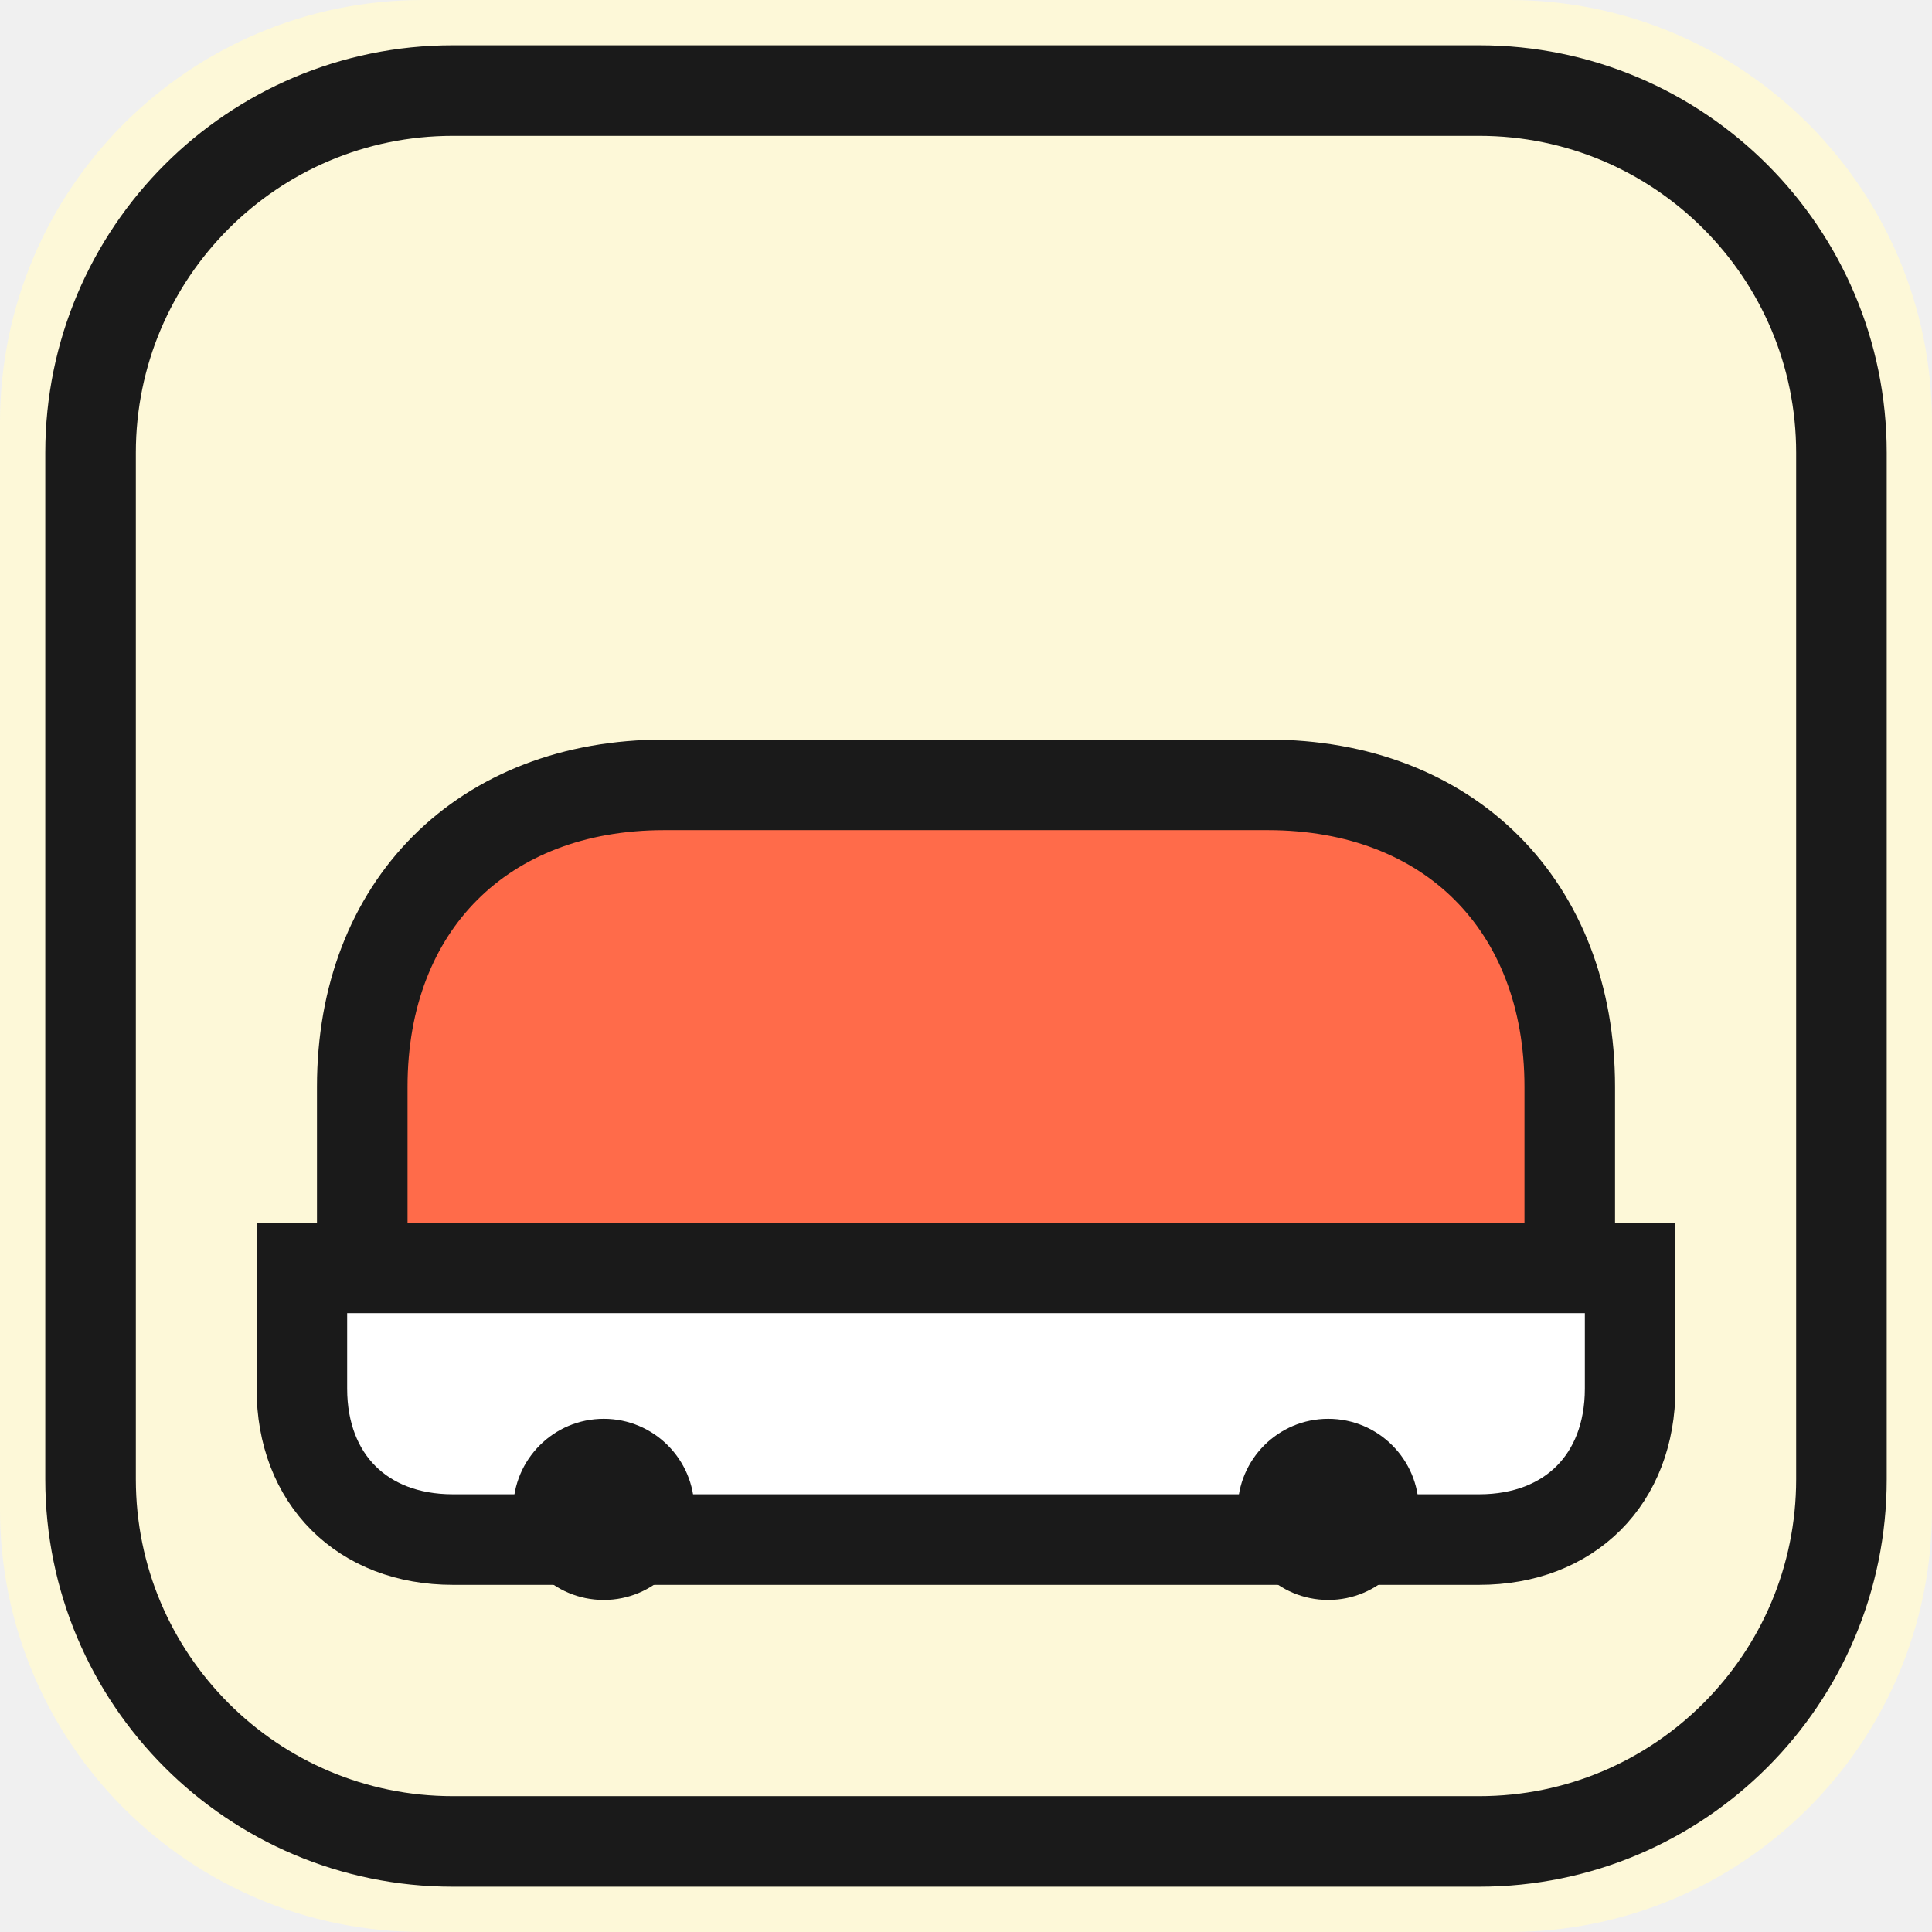
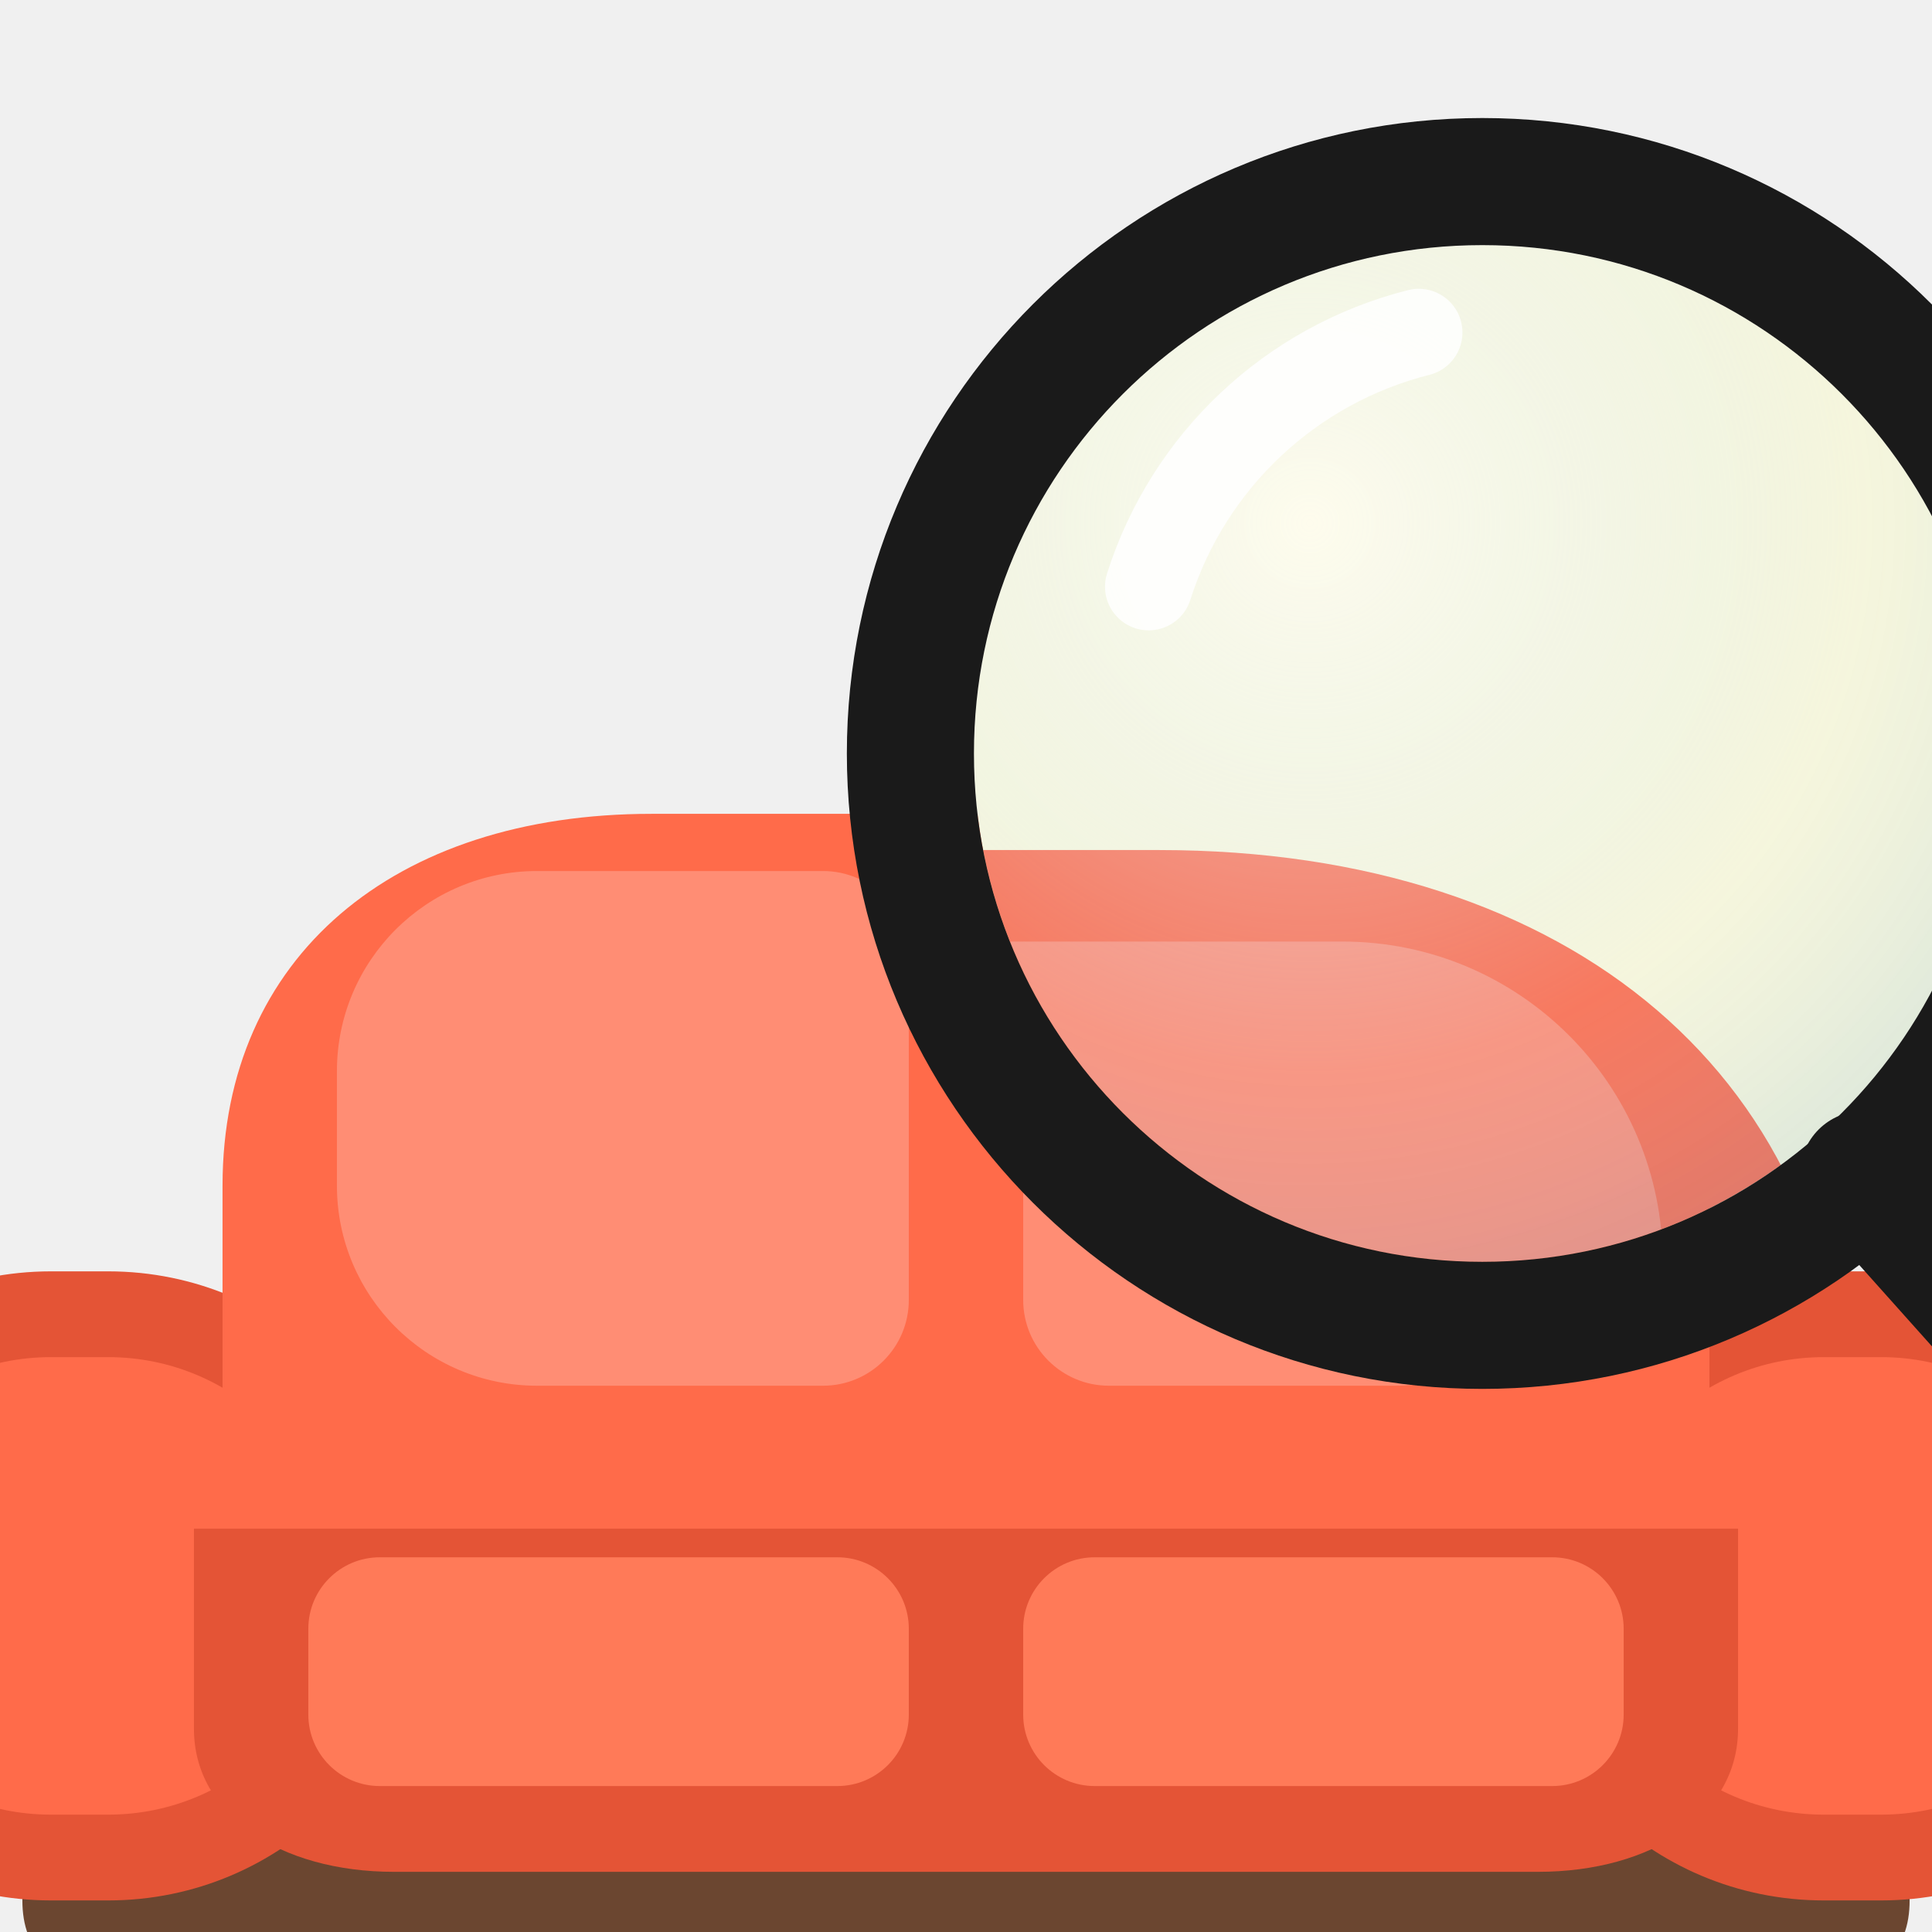
- <svg xmlns="http://www.w3.org/2000/svg" viewBox="0 0 64 64">
-   <rect width="64" height="64" rx="14" fill="#fdf8d8" />
-   <rect x="3" y="3" width="58" height="58" rx="12" fill="none" stroke="#1a1a1a" stroke-width="3" />
-   <path d="M12 36c0-6 4-10 10-10h20c6 0 10 4 10 10v6H12v-6z" fill="#ff6b4a" stroke="#1a1a1a" stroke-width="3" />
-   <path d="M10 42h44v4c0 3-2 5-5 5H15c-3 0-5-2-5-5v-4z" fill="#fff" stroke="#1a1a1a" stroke-width="3" />
-   <circle cx="20" cy="50" r="3" fill="#1a1a1a" />
-   <circle cx="44" cy="50" r="3" fill="#1a1a1a" />
+ <svg xmlns="http://www.w3.org/2000/svg" xmlns:xlink="http://www.w3.org/1999/xlink" viewBox="0 0 40 40">
+   <defs>
+     <symbol id="sofa" viewBox="0 0 200 112">
+       <ellipse cx="100" cy="104" rx="72" ry="4" fill="#1a1a1a" opacity="0.12" />
+       <rect x="48" y="96" width="14" height="7" rx="1.5" fill="#3a2418" />
+       <rect x="138" y="96" width="14" height="7" rx="1.5" fill="#3a2418" />
+       <path fill="#6b4630" d="M42 88h116c6 0 8 2.5 8 6s-2 6-8 6H42c-6 0-8-2.5-8-6s2-6 8-6z" />
+       <rect x="14" y="50" width="48" height="44" rx="22" fill="#e45436" />
+       <rect x="20" y="56" width="36" height="32" rx="16" fill="#ff6b4a" />
+       <rect x="138" y="50" width="48" height="44" rx="22" fill="#e45436" />
+       <rect x="144" y="56" width="36" height="32" rx="16" fill="#ff6b4a" />
+       <path fill="#ff6b4a" d="M48 44c0-16 12-26 30-26h44c18 0 30 10 30 26v30H48V44z" />
+       <path fill="#ff8d74" d="M70 22H90A6 6 0 0 1 96 28V52A6 6 0 0 1 90 58H70A14 14 0 0 1 56 44V36A14 14 0 0 1 70 22Z" />
+       <path fill="#ff8d74" d="M110 22H130A14 14 0 0 1 144 36V44A14 14 0 0 1 130 58H110A6 6 0 0 1 104 52V28A6 6 0 0 1 110 22Z" />
+       <path fill="#e45436" d="M46 68h108v14c0 6-6 10-14 10H60c-8 0-14-4-14-10V68z" />
+       <rect x="54" y="70" width="42" height="16" rx="5" fill="#ff7a58" />
+       <rect x="104" y="70" width="42" height="16" rx="5" fill="#ff7a58" />
+     </symbol>
+     <clipPath id="lens">
+       <circle cx="26.5" cy="18.5" r="6.4" />
+     </clipPath>
+     <radialGradient id="glass" cx="0.35" cy="0.3" r="0.8">
+       <stop offset="0" stop-color="#fff" stop-opacity="0.55" />
+       <stop offset="0.6" stop-color="#bfe3ff" stop-opacity="0.12" />
+       <stop offset="1" stop-color="#4a9bd9" stop-opacity="0.25" />
+     </radialGradient>
+   </defs>
+   <g transform="translate(20 23) scale(1.6445) translate(-20 -23)">
+     <use href="#sofa" xlink:href="#sofa" x="2" y="16" width="36" height="20.2" />
+     <g clip-path="url(#lens)">
+       <rect x="19.5" y="11.5" width="14" height="14" fill="#fdf8d8" />
+       <g transform="translate(-15.9 -11.1) scale(1.6)">
+         <use href="#sofa" xlink:href="#sofa" x="2" y="16" width="36" height="20.2" />
+       </g>
+       <circle cx="26.5" cy="18.5" r="7.2" fill="url(#glass)" />
+       <path d="M22.3 16.4a4.8 4.8 0 0 1 3.4-3.2" fill="none" stroke="#fff" stroke-width="1.1" stroke-linecap="round" opacity="0.85" />
+     </g>
+     <g fill="none" stroke="#1a1a1a" stroke-width="1.6" stroke-linecap="round">
+       <circle cx="26.5" cy="18.5" r="7.2" />
+       <path d="M31.3 23.8 L35.5 28.5" />
+     </g>
+   </g>
</svg>
